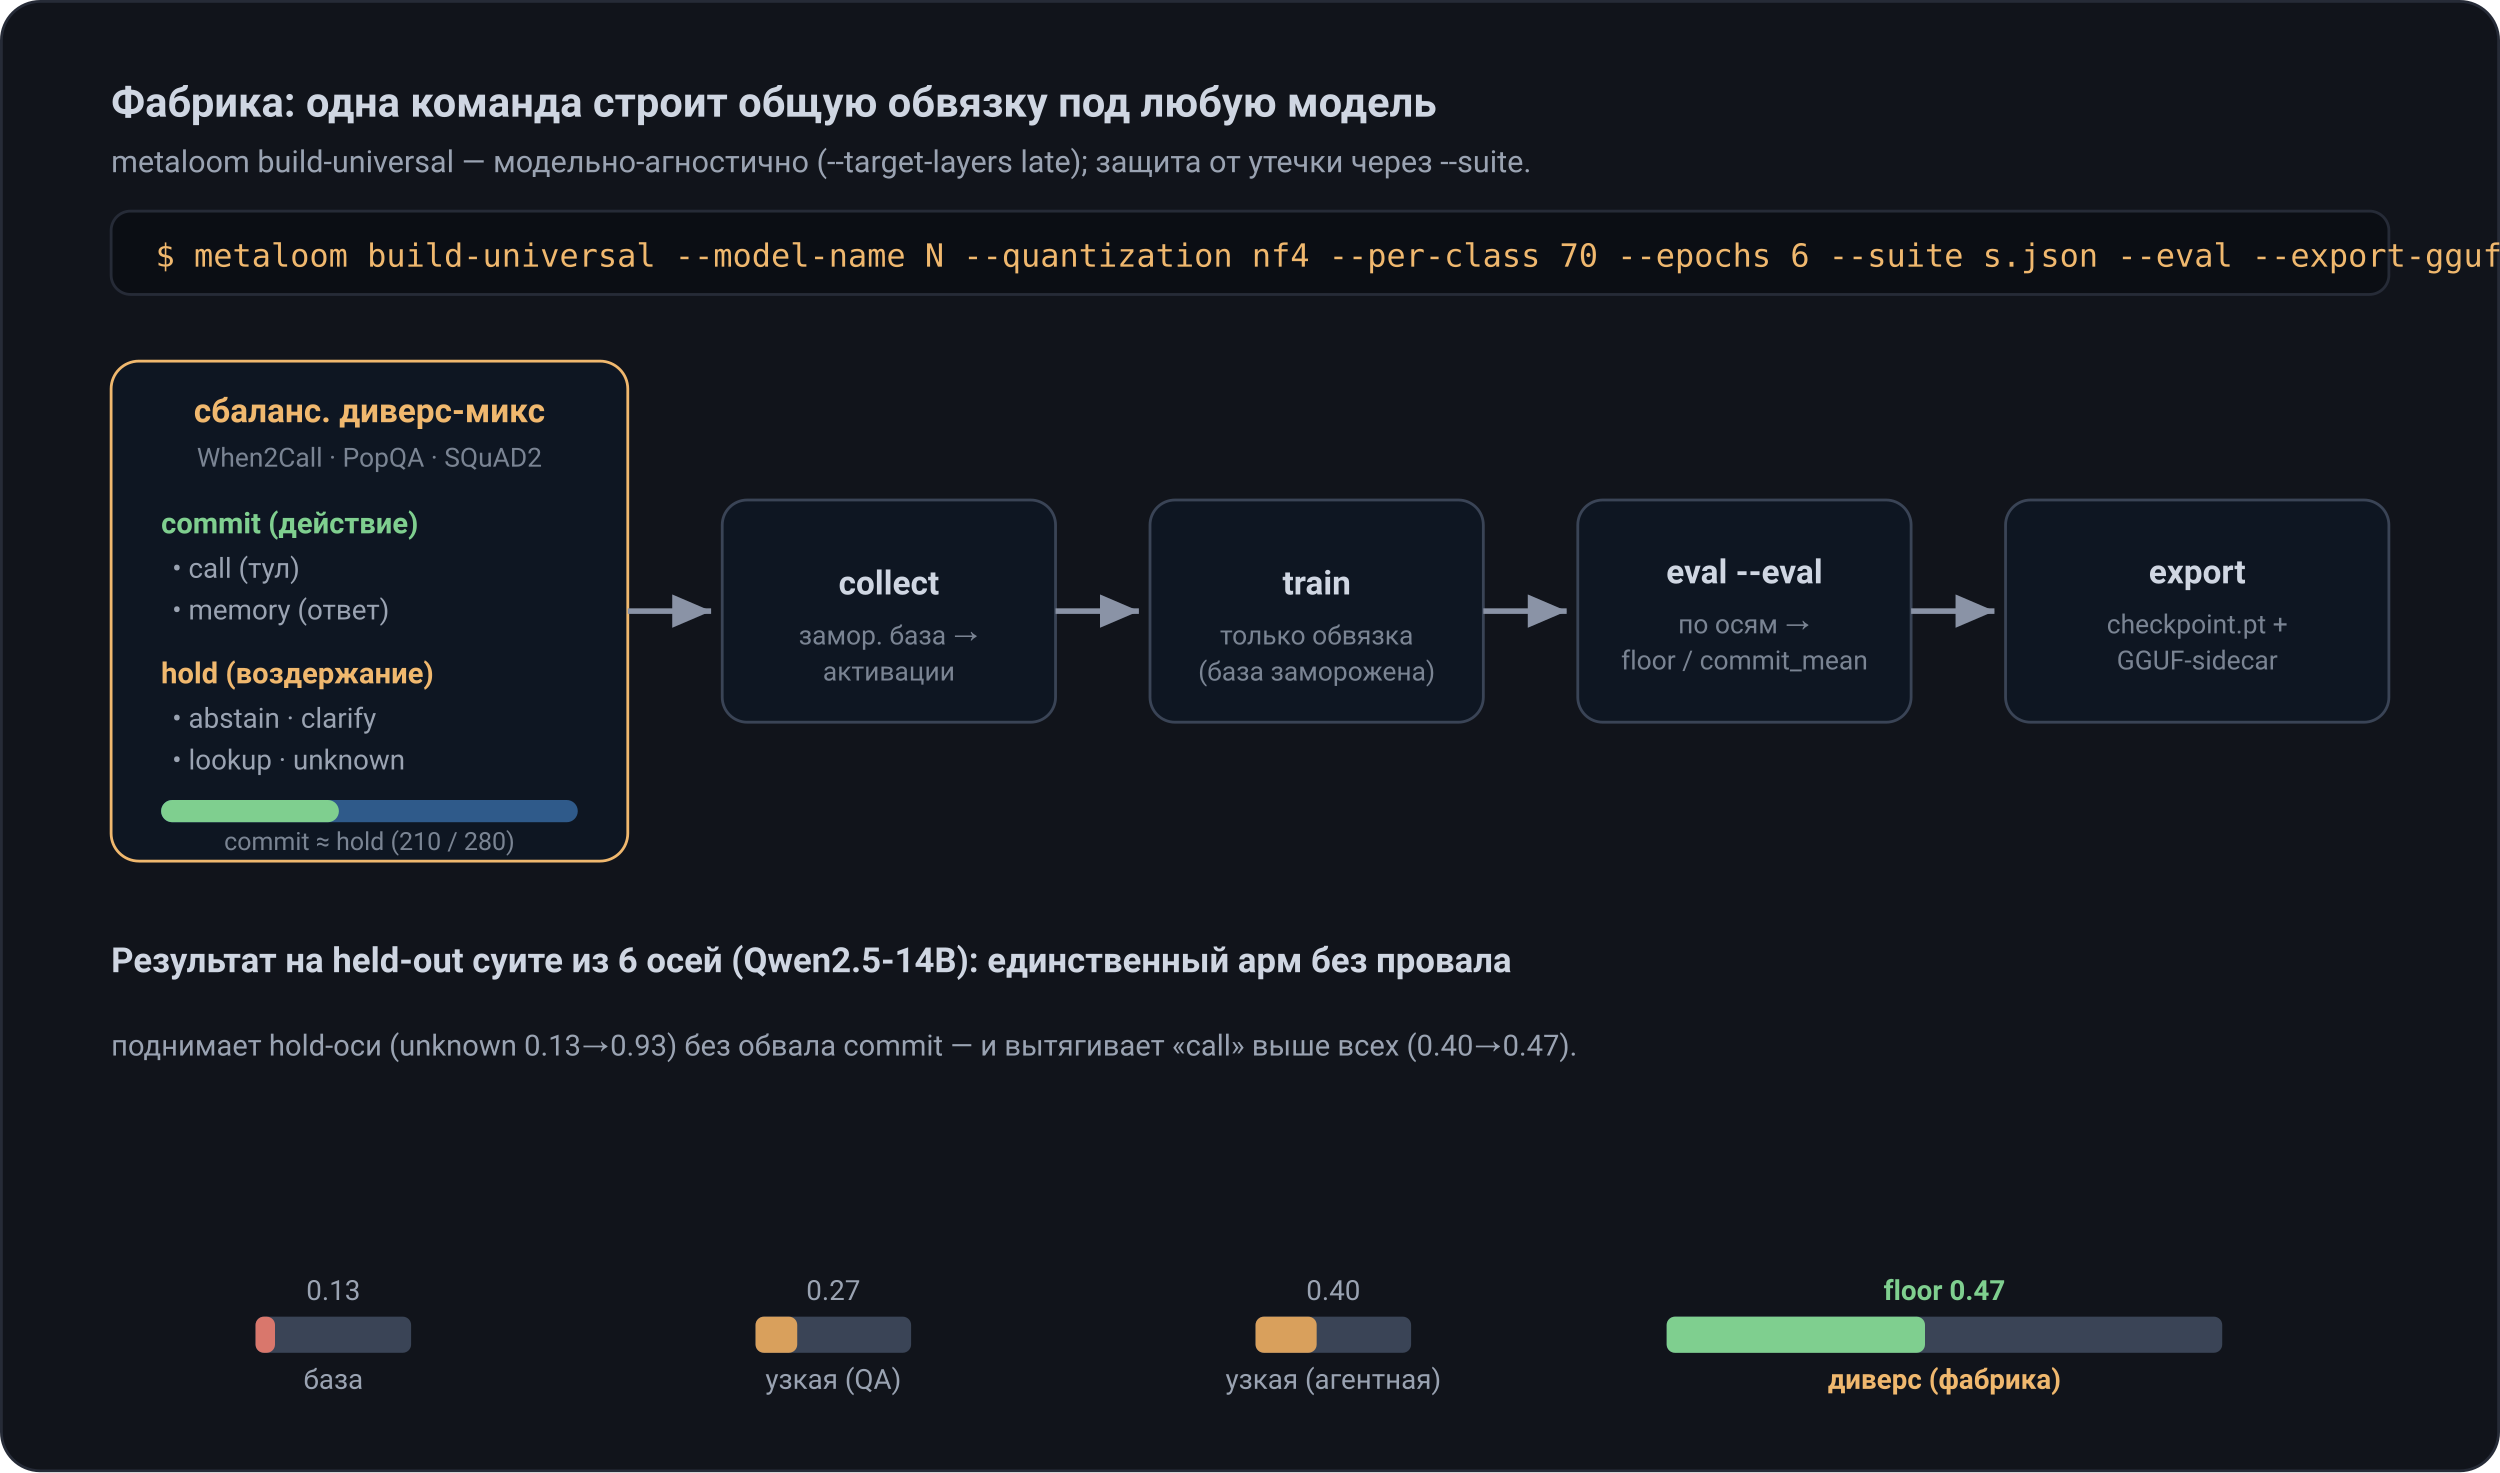
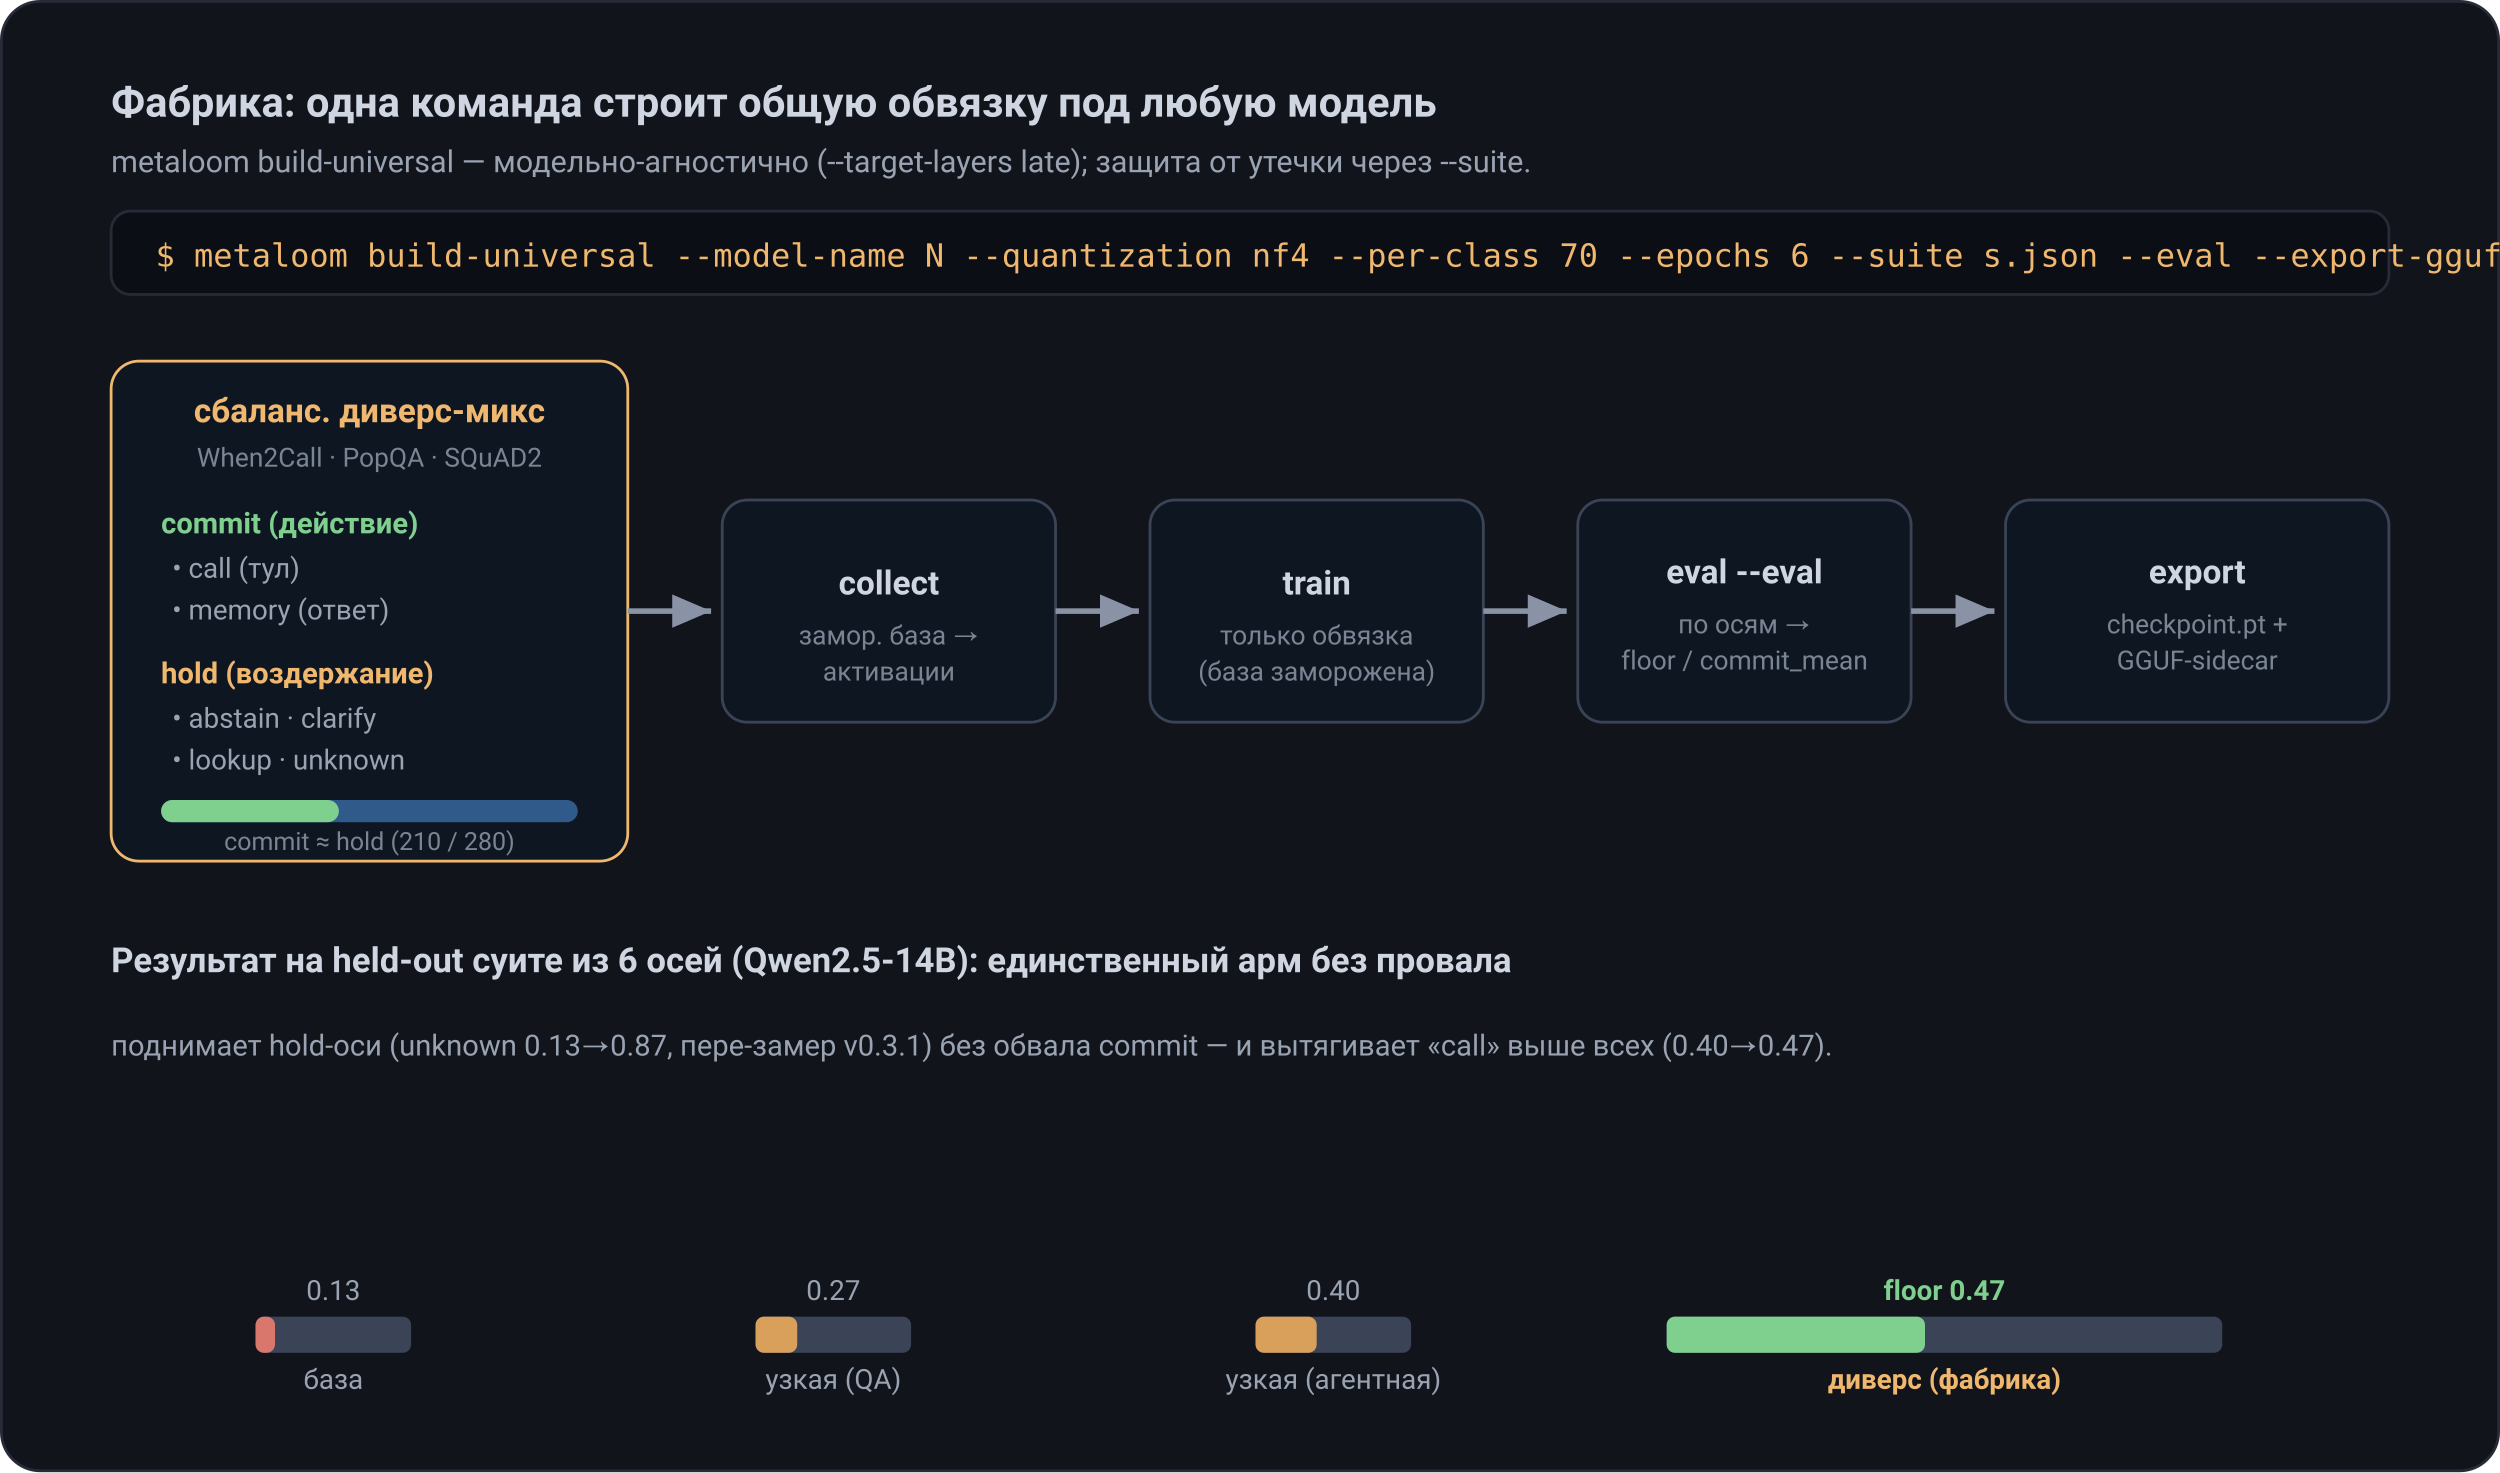
<svg xmlns="http://www.w3.org/2000/svg" viewBox="0 0 900 530" font-family="-apple-system, Segoe UI, Roboto, Helvetica, Arial, sans-serif">
  <defs>
    <marker id="arr" markerWidth="9" markerHeight="9" refX="7" refY="3" orient="auto" markerUnits="strokeWidth">
      <path d="M0,0 L7,3 L0,6 Z" fill="#8a93a6" />
    </marker>
  </defs>
  <rect x="0.5" y="0.5" width="899" height="529" rx="14" fill="#11141b" stroke="#262b37" />
  <text x="40" y="42" fill="#cfd6e2" font-size="15" font-weight="700">Фабрика: одна команда строит общую обвязку под любую модель</text>
  <text x="40" y="62" fill="#9aa3b2" font-size="11">metaloom build-universal — модельно-агностично (--target-layers late); защита от утечки через --suite.</text>
  <rect x="40" y="76" width="820" height="30" rx="7" fill="#0b0e14" stroke="#262b37" />
  <text x="56" y="96" fill="#f0b86e" font-size="11.5" font-family="monospace">$ metaloom build-universal --model-name N --quantization nf4 --per-class 70 --epochs 6 --suite s.json --eval --export-gguf</text>
  <rect x="40" y="130" width="186" height="180" rx="10" fill="#0e1622" stroke="#f0b86e" />
  <text x="133" y="152" fill="#f0b86e" font-size="12" font-weight="700" text-anchor="middle">сбаланс. диверс-микс</text>
  <text x="133" y="168" fill="#7a8493" font-size="9.5" text-anchor="middle">When2Call · PopQA · SQuAD2</text>
  <text x="58" y="192" fill="#7fcf8f" font-size="10.5" font-weight="700">commit (действие)</text>
  <text x="62" y="208" fill="#9aa3b2" font-size="10">• call (тул)</text>
  <text x="62" y="223" fill="#9aa3b2" font-size="10">• memory (ответ)</text>
  <text x="58" y="246" fill="#f0b86e" font-size="10.5" font-weight="700">hold (воздержание)</text>
  <text x="62" y="262" fill="#9aa3b2" font-size="10">• abstain · clarify</text>
  <text x="62" y="277" fill="#9aa3b2" font-size="10">• lookup · unknown</text>
  <rect x="58" y="288" width="150" height="8" rx="4" fill="#2f5a8a" />
  <rect x="58" y="288" width="64" height="8" rx="4" fill="#7fcf8f" />
  <text x="133" y="306" fill="#7a8493" font-size="9" text-anchor="middle">commit ≈ hold (210 / 280)</text>
  <path d="M226,220 L256,220" stroke="#8a93a6" stroke-width="2" marker-end="url(#arr)" />
  <g>
    <rect x="260" y="180" width="120" height="80" rx="9" fill="#0e1622" stroke="#3a4456" />
    <text x="320" y="214" fill="#cfd6e2" font-size="12" font-weight="700" text-anchor="middle">collect</text>
    <text x="320" y="232" fill="#7a8493" font-size="9.5" text-anchor="middle">замор. база →</text>
    <text x="320" y="245" fill="#7a8493" font-size="9.5" text-anchor="middle">активации</text>
    <path d="M380,220 L410,220" stroke="#8a93a6" stroke-width="2" marker-end="url(#arr)" />
    <rect x="414" y="180" width="120" height="80" rx="9" fill="#0e1622" stroke="#3a4456" />
    <text x="474" y="214" fill="#cfd6e2" font-size="12" font-weight="700" text-anchor="middle">train</text>
    <text x="474" y="232" fill="#7a8493" font-size="9.5" text-anchor="middle">только обвязка</text>
    <text x="474" y="245" fill="#7a8493" font-size="9.5" text-anchor="middle">(база заморожена)</text>
    <path d="M534,220 L564,220" stroke="#8a93a6" stroke-width="2" marker-end="url(#arr)" />
    <rect x="568" y="180" width="120" height="80" rx="9" fill="#0e1622" stroke="#3a4456" />
    <text x="628" y="210" fill="#cfd6e2" font-size="12" font-weight="700" text-anchor="middle">eval --eval</text>
    <text x="628" y="228" fill="#7a8493" font-size="9.5" text-anchor="middle">по осям →</text>
    <text x="628" y="241" fill="#7a8493" font-size="9.5" text-anchor="middle">floor / commit_mean</text>
    <path d="M688,220 L718,220" stroke="#8a93a6" stroke-width="2" marker-end="url(#arr)" />
    <rect x="722" y="180" width="138" height="80" rx="9" fill="#0e1622" stroke="#3a4456" />
    <text x="791" y="210" fill="#cfd6e2" font-size="12" font-weight="700" text-anchor="middle">export</text>
    <text x="791" y="228" fill="#7a8493" font-size="9.5" text-anchor="middle">checkpoint.pt +</text>
    <text x="791" y="241" fill="#7a8493" font-size="9.5" text-anchor="middle">GGUF-sidecar</text>
  </g>
  <text x="40" y="350" fill="#cfd6e2" font-size="12.5" font-weight="700">Результат на held-out суите из 6 осей (Qwen2.5-14B): единственный арм без провала</text>
-   <text x="40" y="380" fill="#9aa3b2" font-size="10.5">поднимает hold-оси (unknown 0.13→0.93) без обвала commit — и вытягивает «call» выше всех (0.40→0.47).</text>
+   <text x="40" y="380" fill="#9aa3b2" font-size="10.5">поднимает hold-оси (unknown 0.13→0.87, пере-замер v0.3.1) без обвала commit — и вытягивает «call» выше всех (0.40→0.47).</text>
  <g font-size="10" text-anchor="middle">
    <text x="120" y="500" fill="#9aa3b2">база</text>
    <rect x="92" y="474" width="56" height="13" rx="3" fill="#3a4456" />
    <rect x="92" y="474" width="7" height="13" rx="3" fill="#d9776c" />
    <text x="120" y="468" fill="#9aa3b2">0.13</text>
    <text x="300" y="500" fill="#9aa3b2">узкая (QA)</text>
    <rect x="272" y="474" width="56" height="13" rx="3" fill="#3a4456" />
    <rect x="272" y="474" width="15" height="13" rx="3" fill="#d9a05c" />
    <text x="300" y="468" fill="#9aa3b2">0.27</text>
    <text x="480" y="500" fill="#9aa3b2">узкая (агентная)</text>
    <rect x="452" y="474" width="56" height="13" rx="3" fill="#3a4456" />
    <rect x="452" y="474" width="22" height="13" rx="3" fill="#d9a05c" />
    <text x="480" y="468" fill="#9aa3b2">0.40</text>
    <text x="700" y="500" fill="#f0b86e" font-weight="700">диверс (фабрика)</text>
    <rect x="600" y="474" width="200" height="13" rx="3" fill="#3a4456" />
    <rect x="600" y="474" width="93" height="13" rx="3" fill="#7fcf8f" />
    <text x="700" y="468" fill="#7fcf8f" font-weight="700">floor 0.47</text>
  </g>
</svg>
